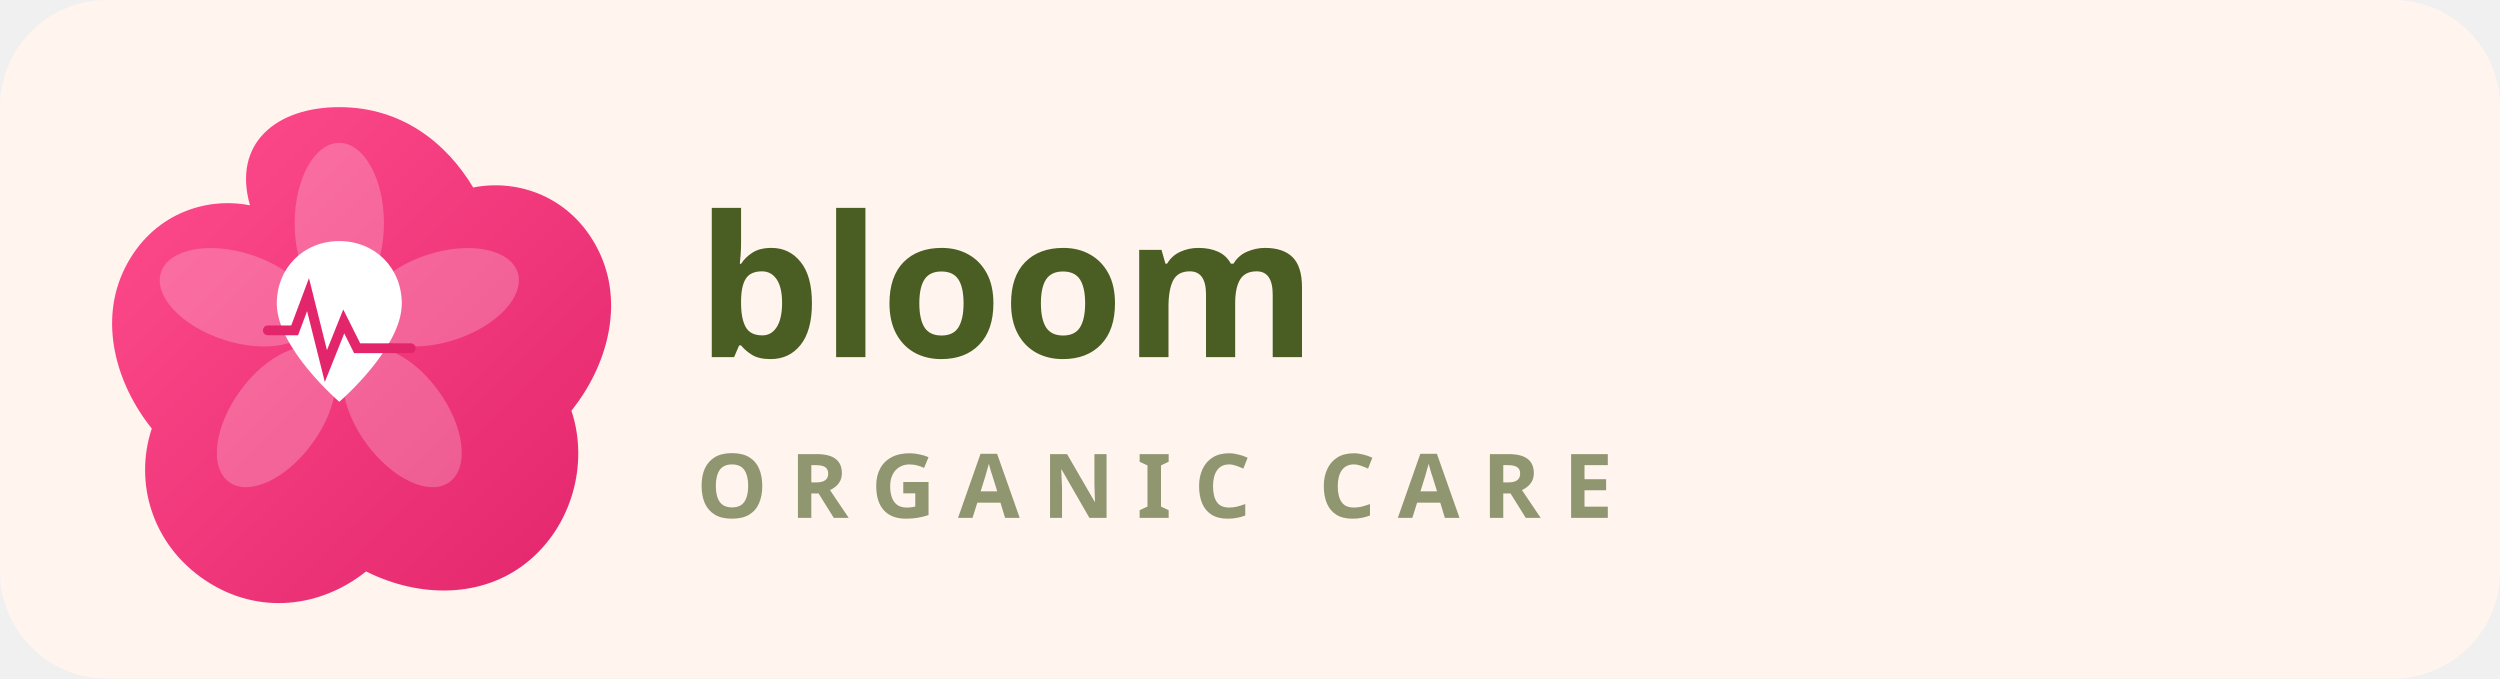
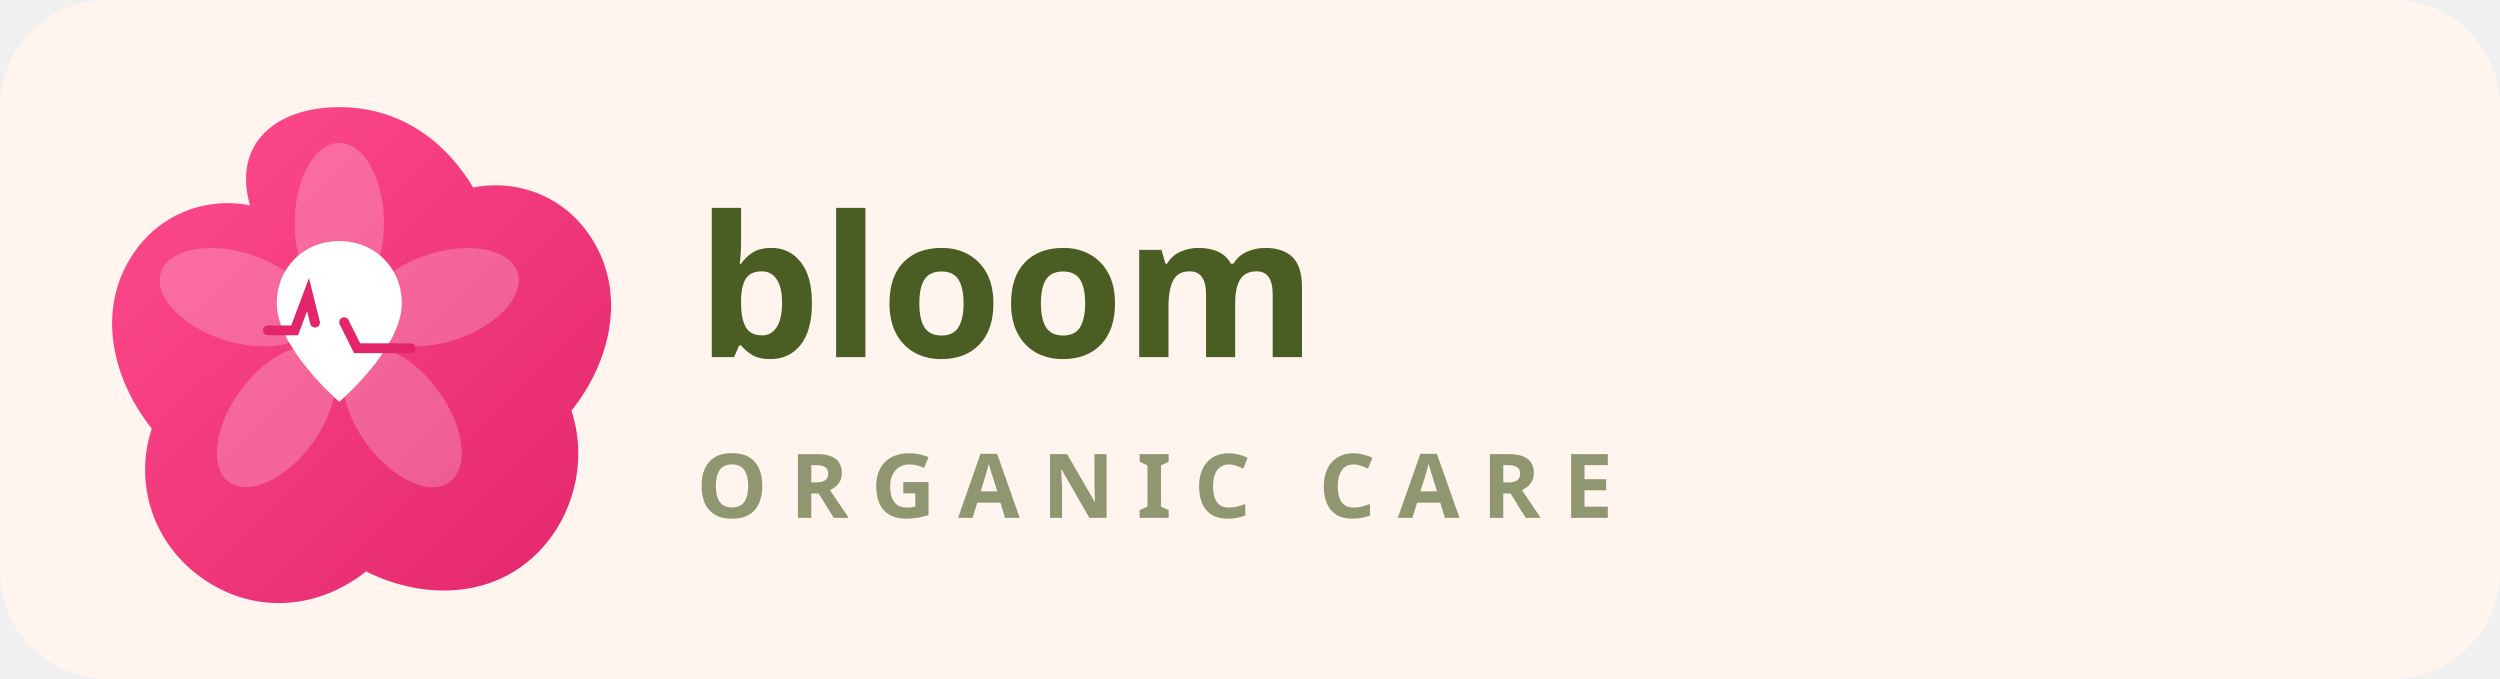
<svg xmlns="http://www.w3.org/2000/svg" width="280" height="76" viewBox="0 0 280 76" role="img" aria-label="bloom Organic Care">
  <rect width="280" height="76" rx="12" fill="#FFF5EE" />
  <defs>
    <linearGradient id="wm-bg" x1="0%" y1="0%" x2="100%" y2="100%">
      <stop offset="0%" stop-color="#FF4D8D" />
      <stop offset="100%" stop-color="#E3256B" />
    </linearGradient>
  </defs>
+   <style>
+  .wm-blob { transform-origin: 38px 38px; animation: wm-breathe 4s ease-in-out infinite; }
+  .wm-petals { transform-origin: 38px 37px; animation: wm-spin 18s linear infinite; }
+  .wm-pulse { stroke-dasharray: 21; animation: wm-pulse 2.4s ease-in-out infinite; }
+  @keyframes wm-breathe { 0%, 100% { transform: scale(1); } 50% { transform: scale(1.03); } }
+  @keyframes wm-spin { from { transform: rotate(0deg); } to { transform: rotate(360deg); } }
+  @keyframes wm-pulse { 0%, 100% { stroke-dashoffset: 21; opacity: 0.75; } 50% { stroke-dashoffset: 0; opacity: 1; } }
+  </style>
  <g transform="translate(8 8) scale(0.5)">
-     <path fill="url(#wm-bg)" d="M60 8c14 0 24 8 30 18 10-2 22 2 28 14 6 12 2 26-6 36 4 12 0 26-10 34-10 8-24 8-36 2-10 8-24 10-36 2-12-8-16-22-12-34-8-10-12-24-6-36 6-12 18-16 28-14C36 16 46 8 60 8z" />
-     <g opacity="0.22">
+     <g class="wm-blob">
+       <path fill="url(#wm-bg)" d="M60 8c14 0 24 8 30 18 10-2 22 2 28 14 6 12 2 26-6 36 4 12 0 26-10 34-10 8-24 8-36 2-10 8-24 10-36 2-12-8-16-22-12-34-8-10-12-24-6-36 6-12 18-16 28-14C36 16 46 8 60 8z" />
+     </g>
+     <g class="wm-petals" opacity="0.22">
      <ellipse cx="60" cy="34" rx="10" ry="18" fill="#fff" />
      <ellipse cx="60" cy="34" rx="10" ry="18" fill="#fff" transform="rotate(72 60 58)" />
      <ellipse cx="60" cy="34" rx="10" ry="18" fill="#fff" transform="rotate(144 60 58)" />
      <ellipse cx="60" cy="34" rx="10" ry="18" fill="#fff" transform="rotate(216 60 58)" />
      <ellipse cx="60" cy="34" rx="10" ry="18" fill="#fff" transform="rotate(288 60 58)" />
    </g>
    <path fill="#fff" d="M60 38c-8 0-14 6-14 14 0 10 14 22 14 22s14-12 14-22c0-8-6-14-14-14z" />
-     <path fill="none" stroke="#E3256B" stroke-width="2.2" stroke-linecap="round" d="M44 58h6l3-8 4 16 4-10 3 6h12" />
+     <path class="wm-pulse" fill="none" stroke="#E3256B" stroke-width="2.2" stroke-linecap="round" d="M44 58h6l3-8 4 16 4-10 3 6h12" />
  </g>
  <text x="78" y="40" font-family="Quicksand,Segoe UI,sans-serif" font-size="22" font-weight="700" fill="#4A5D23">bloom</text>
  <text x="78" y="58" font-family="Quicksand,Segoe UI,sans-serif" font-size="10" font-weight="600" fill="#4A5D23" fill-opacity="0.62" letter-spacing="2.5">ORGANIC CARE</text>
</svg>
